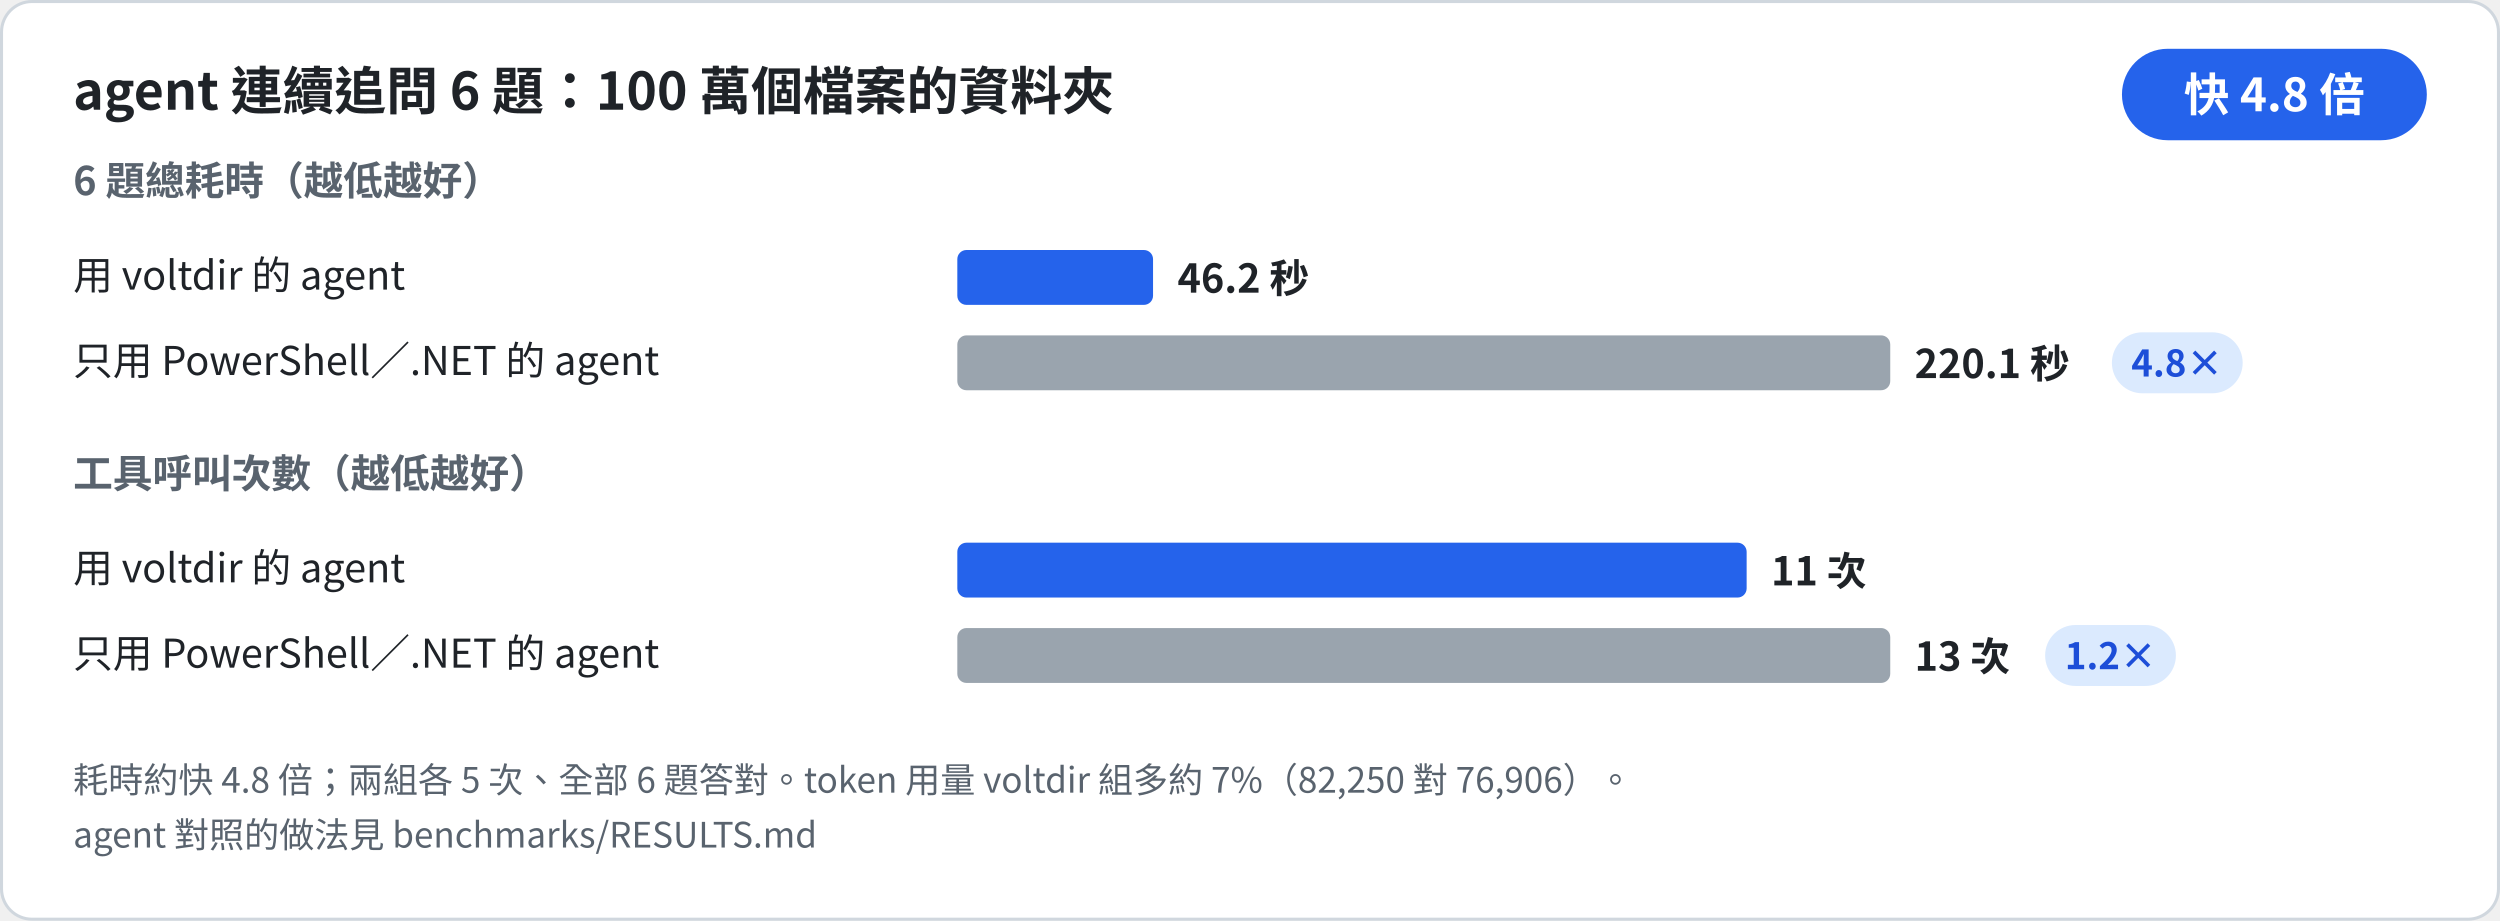
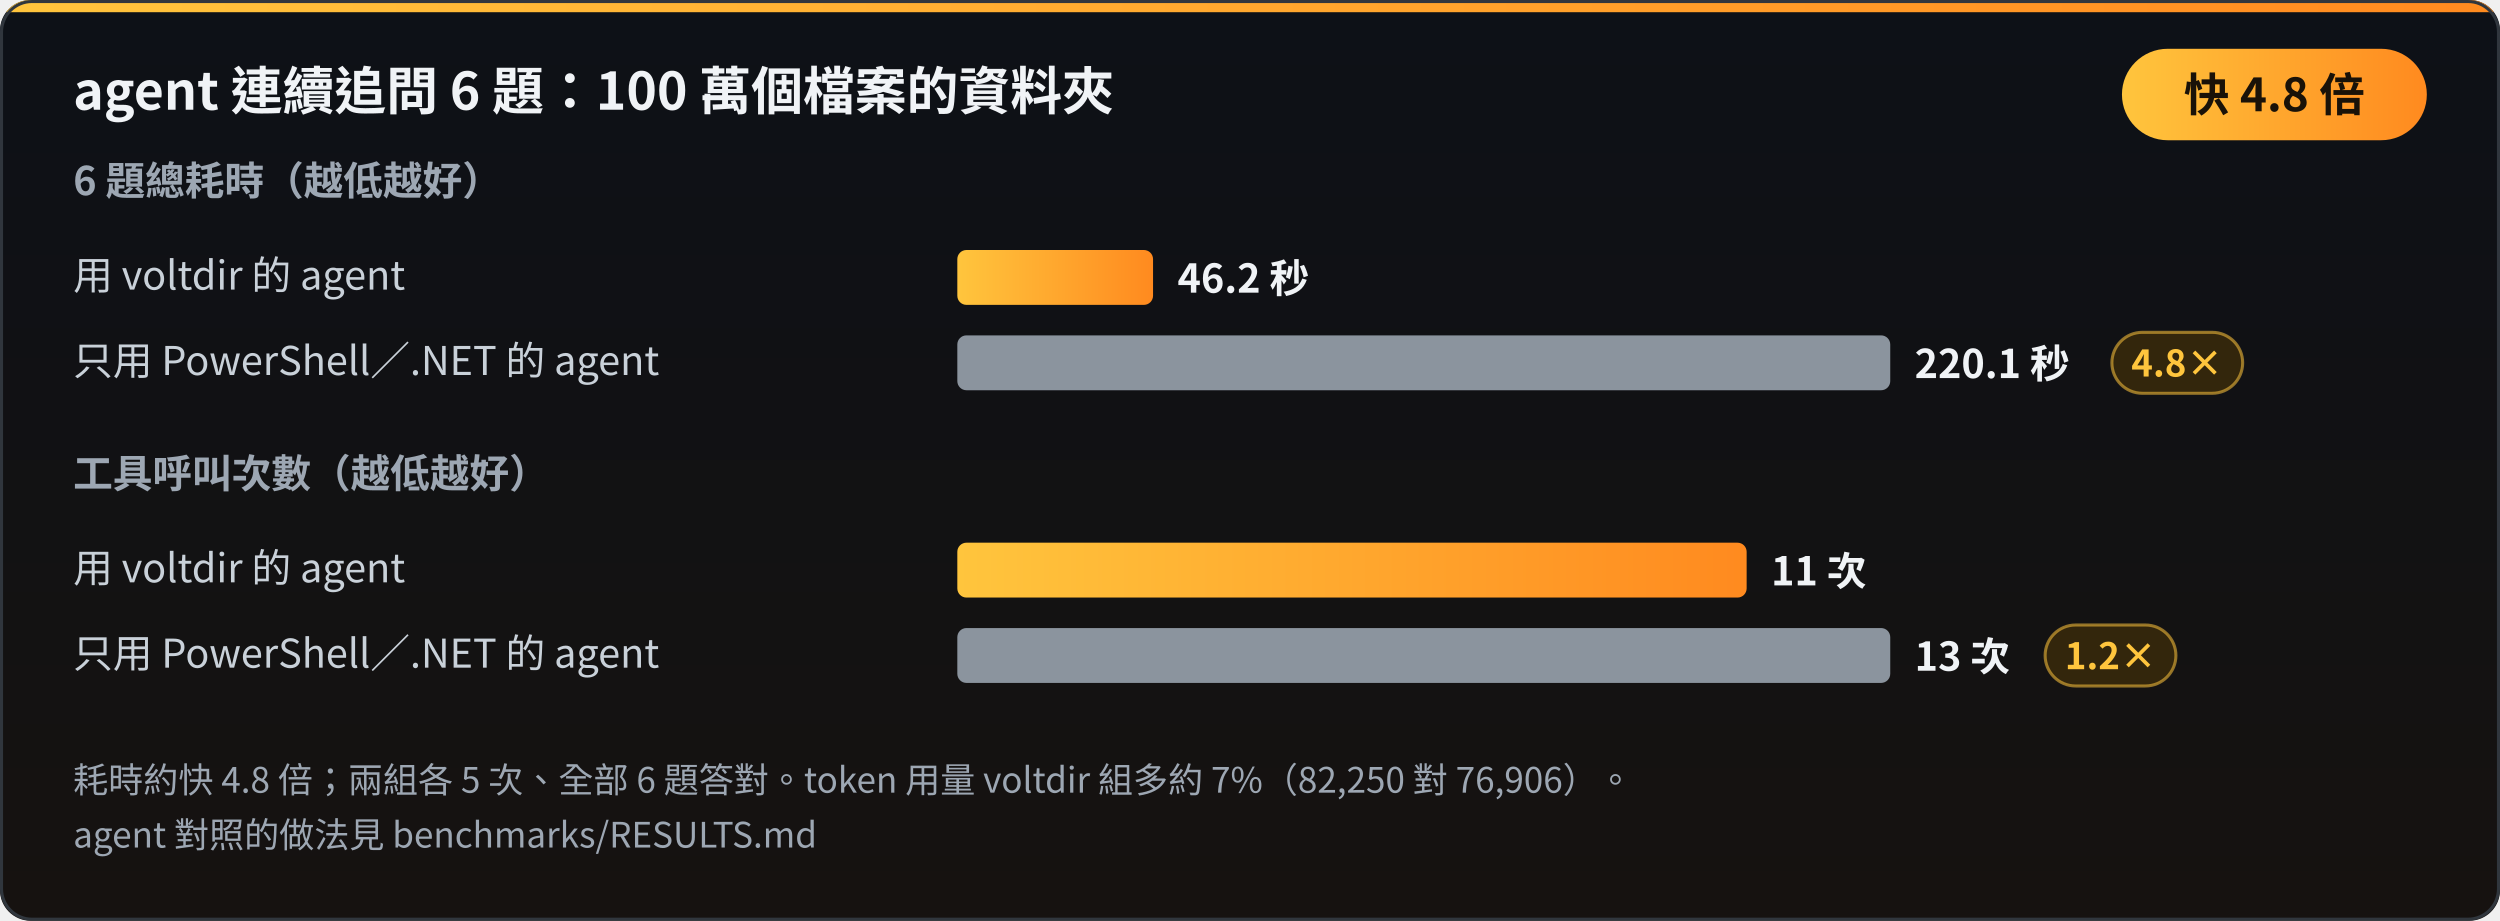
<svg xmlns="http://www.w3.org/2000/svg" width="820" height="302" viewBox="0 0 820 302" role="img" aria-label="agent 連續追問 6 題：100 萬個檔案的資料夾">
-   <rect x="0.5" y="0.5" width="819" height="301" rx="10" fill="#ffffff" stroke="#d0d7de" />
-   <rect x="696.0" y="16" width="100.0" height="30" rx="15" fill="#2563eb" />
-   <text x="746.0" y="36.5" text-anchor="middle" font-family="'Segoe UI', 'Microsoft JhengHei', 'Microsoft YaHei', 'Yu Gothic', 'Meiryo', 'Malgun Gothic', 'PingFang TC', 'PingFang SC', 'Hiragino Sans', 'Apple SD Gothic Neo', 'Noto Sans CJK TC', sans-serif" font-size="15" font-weight="800" fill="#ffffff">快 4.8 倍</text>
-   <text x="24" y="36" font-family="'Segoe UI', 'Microsoft JhengHei', 'Microsoft YaHei', 'Yu Gothic', 'Meiryo', 'Malgun Gothic', 'PingFang TC', 'PingFang SC', 'Hiragino Sans', 'Apple SD Gothic Neo', 'Noto Sans CJK TC', sans-serif" font-size="17" fill="#1f2328" font-weight="700">agent 連續追問 6 題：100 萬個檔案的資料夾</text>
-   <text x="24" y="64" font-family="'Segoe UI', 'Microsoft JhengHei', 'Microsoft YaHei', 'Yu Gothic', 'Meiryo', 'Malgun Gothic', 'PingFang TC', 'PingFang SC', 'Hiragino Sans', 'Apple SD Gothic Neo', 'Noto Sans CJK TC', sans-serif" font-size="13" fill="#59636e" font-weight="600">6 題總耗時（越低越好）</text>
-   <text x="24" y="95" font-family="'Segoe UI', 'Microsoft JhengHei', 'Microsoft YaHei', 'Yu Gothic', 'Meiryo', 'Malgun Gothic', 'PingFang TC', 'PingFang SC', 'Hiragino Sans', 'Apple SD Gothic Neo', 'Noto Sans CJK TC', sans-serif" font-size="13" fill="#1f2328" font-weight="normal">用 voltdir 的 agent</text>
-   <rect x="314" y="82" width="64.2" height="18" rx="3" fill="#2563eb" />
-   <text x="386.231" y="96" font-family="'Segoe UI', 'Microsoft JhengHei', 'Microsoft YaHei', 'Yu Gothic', 'Meiryo', 'Malgun Gothic', 'PingFang TC', 'PingFang SC', 'Hiragino Sans', 'Apple SD Gothic Neo', 'Noto Sans CJK TC', sans-serif" font-size="13" fill="#1f2328" font-weight="600">46.2 秒</text>
-   <text x="24" y="123" font-family="'Segoe UI', 'Microsoft JhengHei', 'Microsoft YaHei', 'Yu Gothic', 'Meiryo', 'Malgun Gothic', 'PingFang TC', 'PingFang SC', 'Hiragino Sans', 'Apple SD Gothic Neo', 'Noto Sans CJK TC', sans-serif" font-size="13" fill="#1f2328" font-weight="normal">只用 PowerShell／.NET 的 agent</text>
-   <rect x="314" y="110" width="306.0" height="18" rx="3" fill="#9aa4ae" />
-   <text x="628.0" y="124" font-family="'Segoe UI', 'Microsoft JhengHei', 'Microsoft YaHei', 'Yu Gothic', 'Meiryo', 'Malgun Gothic', 'PingFang TC', 'PingFang SC', 'Hiragino Sans', 'Apple SD Gothic Neo', 'Noto Sans CJK TC', sans-serif" font-size="13" fill="#1f2328" font-weight="600">220.1 秒</text>
-   <rect x="692.7" y="109" width="42.9" height="20" rx="10" fill="#dbeafe" />
-   <text x="714.1" y="123.5" text-anchor="middle" font-family="'Segoe UI', 'Microsoft JhengHei', 'Microsoft YaHei', 'Yu Gothic', 'Meiryo', 'Malgun Gothic', 'PingFang TC', 'PingFang SC', 'Hiragino Sans', 'Apple SD Gothic Neo', 'Noto Sans CJK TC', sans-serif" font-size="12" font-weight="700" fill="#1d4ed8">4.8×</text>
-   <text x="24" y="160" font-family="'Segoe UI', 'Microsoft JhengHei', 'Microsoft YaHei', 'Yu Gothic', 'Meiryo', 'Malgun Gothic', 'PingFang TC', 'PingFang SC', 'Hiragino Sans', 'Apple SD Gothic Neo', 'Noto Sans CJK TC', sans-serif" font-size="13" fill="#59636e" font-weight="600">工具呼叫次數（越低越好）</text>
-   <text x="24" y="191" font-family="'Segoe UI', 'Microsoft JhengHei', 'Microsoft YaHei', 'Yu Gothic', 'Meiryo', 'Malgun Gothic', 'PingFang TC', 'PingFang SC', 'Hiragino Sans', 'Apple SD Gothic Neo', 'Noto Sans CJK TC', sans-serif" font-size="13" fill="#1f2328" font-weight="normal">用 voltdir 的 agent</text>
-   <rect x="314" y="178" width="258.9" height="18" rx="3" fill="#2563eb" />
-   <text x="580.923" y="192" font-family="'Segoe UI', 'Microsoft JhengHei', 'Microsoft YaHei', 'Yu Gothic', 'Meiryo', 'Malgun Gothic', 'PingFang TC', 'PingFang SC', 'Hiragino Sans', 'Apple SD Gothic Neo', 'Noto Sans CJK TC', sans-serif" font-size="13" fill="#1f2328" font-weight="600">11 次</text>
-   <text x="24" y="219" font-family="'Segoe UI', 'Microsoft JhengHei', 'Microsoft YaHei', 'Yu Gothic', 'Meiryo', 'Malgun Gothic', 'PingFang TC', 'PingFang SC', 'Hiragino Sans', 'Apple SD Gothic Neo', 'Noto Sans CJK TC', sans-serif" font-size="13" fill="#1f2328" font-weight="normal">只用 PowerShell／.NET 的 agent</text>
-   <rect x="314" y="206" width="306.0" height="18" rx="3" fill="#9aa4ae" />
-   <text x="628.0" y="220" font-family="'Segoe UI', 'Microsoft JhengHei', 'Microsoft YaHei', 'Yu Gothic', 'Meiryo', 'Malgun Gothic', 'PingFang TC', 'PingFang SC', 'Hiragino Sans', 'Apple SD Gothic Neo', 'Noto Sans CJK TC', sans-serif" font-size="13" fill="#1f2328" font-weight="600">13 次</text>
-   <rect x="670.8" y="205" width="42.9" height="20" rx="10" fill="#dbeafe" />
-   <text x="692.3" y="219.5" text-anchor="middle" font-family="'Segoe UI', 'Microsoft JhengHei', 'Microsoft YaHei', 'Yu Gothic', 'Meiryo', 'Malgun Gothic', 'PingFang TC', 'PingFang SC', 'Hiragino Sans', 'Apple SD Gothic Neo', 'Noto Sans CJK TC', sans-serif" font-size="12" font-weight="700" fill="#1d4ed8">1.2×</text>
-   <text x="24" y="260" font-family="'Segoe UI', 'Microsoft JhengHei', 'Microsoft YaHei', 'Yu Gothic', 'Meiryo', 'Malgun Gothic', 'PingFang TC', 'PingFang SC', 'Hiragino Sans', 'Apple SD Gothic Neo', 'Noto Sans CJK TC', sans-serif" font-size="11.5" fill="#59636e" font-weight="normal">耗時約快 4.8 倍；兩組各 5 次、全部 6 題答對。token 用量 voltdir 組多約 7%（82,250 對 76,906）。</text>
-   <text x="24" y="278" font-family="'Segoe UI', 'Microsoft JhengHei', 'Microsoft YaHei', 'Yu Gothic', 'Meiryo', 'Malgun Gothic', 'PingFang TC', 'PingFang SC', 'Hiragino Sans', 'Apple SD Gothic Neo', 'Noto Sans CJK TC', sans-serif" font-size="11.5" fill="#59636e" font-weight="normal">agent 對照的做法見 benchmarks/RESULTS.md</text>
+   <defs>
+     <linearGradient id="amber" x1="0" y1="0" x2="1" y2="0">
+       <stop offset="0" stop-color="#ffc53d" />
+       <stop offset="1" stop-color="#ff8a1f" />
+     </linearGradient>
+     <linearGradient id="card" x1="0" y1="0" x2="0" y2="1">
+       <stop offset="0" stop-color="#0d1117" />
+       <stop offset="1" stop-color="#161210" />
+     </linearGradient>
+     <clipPath id="clip">
+       <rect width="820" height="302" rx="10" />
+     </clipPath>
+   </defs>
+   <g clip-path="url(#clip)">
+     <rect width="820" height="302" fill="url(#card)" />
+     <rect width="820" height="4" fill="url(#amber)" />
+   </g>
+   <rect x="0.5" y="0.5" width="819" height="301" rx="10" fill="none" stroke="#30363d" />
+   <rect x="696.0" y="16" width="100.0" height="30" rx="15" fill="url(#amber)" />
+   <text x="746.0" y="36.5" text-anchor="middle" font-family="'Segoe UI', 'Microsoft JhengHei', 'Microsoft YaHei', 'Yu Gothic', 'Meiryo', 'Malgun Gothic', 'PingFang TC', 'PingFang SC', 'Hiragino Sans', 'Apple SD Gothic Neo', 'Noto Sans CJK TC', sans-serif" font-size="15" font-weight="800" fill="#1a1208">快 4.8 倍</text>
+   <text x="24" y="36" font-family="'Segoe UI', 'Microsoft JhengHei', 'Microsoft YaHei', 'Yu Gothic', 'Meiryo', 'Malgun Gothic', 'PingFang TC', 'PingFang SC', 'Hiragino Sans', 'Apple SD Gothic Neo', 'Noto Sans CJK TC', sans-serif" font-size="17" fill="#f0f3f6" font-weight="700">agent 連續追問 6 題：100 萬個檔案的資料夾</text>
+   <text x="24" y="64" font-family="'Segoe UI', 'Microsoft JhengHei', 'Microsoft YaHei', 'Yu Gothic', 'Meiryo', 'Malgun Gothic', 'PingFang TC', 'PingFang SC', 'Hiragino Sans', 'Apple SD Gothic Neo', 'Noto Sans CJK TC', sans-serif" font-size="13" fill="#9da7b3" font-weight="600">6 題總耗時（越低越好）</text>
+   <text x="24" y="95" font-family="'Segoe UI', 'Microsoft JhengHei', 'Microsoft YaHei', 'Yu Gothic', 'Meiryo', 'Malgun Gothic', 'PingFang TC', 'PingFang SC', 'Hiragino Sans', 'Apple SD Gothic Neo', 'Noto Sans CJK TC', sans-serif" font-size="13" fill="#c9d1d9" font-weight="normal">用 voltdir 的 agent</text>
+   <rect x="314" y="82" width="64.2" height="18" rx="3" fill="url(#amber)" />
+   <text x="386.231" y="96" font-family="'Segoe UI', 'Microsoft JhengHei', 'Microsoft YaHei', 'Yu Gothic', 'Meiryo', 'Malgun Gothic', 'PingFang TC', 'PingFang SC', 'Hiragino Sans', 'Apple SD Gothic Neo', 'Noto Sans CJK TC', sans-serif" font-size="13" fill="#f0f3f6" font-weight="600">46.2 秒</text>
+   <text x="24" y="123" font-family="'Segoe UI', 'Microsoft JhengHei', 'Microsoft YaHei', 'Yu Gothic', 'Meiryo', 'Malgun Gothic', 'PingFang TC', 'PingFang SC', 'Hiragino Sans', 'Apple SD Gothic Neo', 'Noto Sans CJK TC', sans-serif" font-size="13" fill="#c9d1d9" font-weight="normal">只用 PowerShell／.NET 的 agent</text>
+   <rect x="314" y="110" width="306.0" height="18" rx="3" fill="#8b949e" />
+   <text x="628.0" y="124" font-family="'Segoe UI', 'Microsoft JhengHei', 'Microsoft YaHei', 'Yu Gothic', 'Meiryo', 'Malgun Gothic', 'PingFang TC', 'PingFang SC', 'Hiragino Sans', 'Apple SD Gothic Neo', 'Noto Sans CJK TC', sans-serif" font-size="13" fill="#f0f3f6" font-weight="600">220.1 秒</text>
+   <rect x="692.7" y="109" width="42.9" height="20" rx="10" fill="#33260c" stroke="#ffc53d" stroke-opacity="0.55" />
+   <text x="714.1" y="123.5" text-anchor="middle" font-family="'Segoe UI', 'Microsoft JhengHei', 'Microsoft YaHei', 'Yu Gothic', 'Meiryo', 'Malgun Gothic', 'PingFang TC', 'PingFang SC', 'Hiragino Sans', 'Apple SD Gothic Neo', 'Noto Sans CJK TC', sans-serif" font-size="12" font-weight="700" fill="#ffc53d">4.8×</text>
+   <text x="24" y="160" font-family="'Segoe UI', 'Microsoft JhengHei', 'Microsoft YaHei', 'Yu Gothic', 'Meiryo', 'Malgun Gothic', 'PingFang TC', 'PingFang SC', 'Hiragino Sans', 'Apple SD Gothic Neo', 'Noto Sans CJK TC', sans-serif" font-size="13" fill="#9da7b3" font-weight="600">工具呼叫次數（越低越好）</text>
+   <text x="24" y="191" font-family="'Segoe UI', 'Microsoft JhengHei', 'Microsoft YaHei', 'Yu Gothic', 'Meiryo', 'Malgun Gothic', 'PingFang TC', 'PingFang SC', 'Hiragino Sans', 'Apple SD Gothic Neo', 'Noto Sans CJK TC', sans-serif" font-size="13" fill="#c9d1d9" font-weight="normal">用 voltdir 的 agent</text>
+   <rect x="314" y="178" width="258.9" height="18" rx="3" fill="url(#amber)" />
+   <text x="580.923" y="192" font-family="'Segoe UI', 'Microsoft JhengHei', 'Microsoft YaHei', 'Yu Gothic', 'Meiryo', 'Malgun Gothic', 'PingFang TC', 'PingFang SC', 'Hiragino Sans', 'Apple SD Gothic Neo', 'Noto Sans CJK TC', sans-serif" font-size="13" fill="#f0f3f6" font-weight="600">11 次</text>
+   <text x="24" y="219" font-family="'Segoe UI', 'Microsoft JhengHei', 'Microsoft YaHei', 'Yu Gothic', 'Meiryo', 'Malgun Gothic', 'PingFang TC', 'PingFang SC', 'Hiragino Sans', 'Apple SD Gothic Neo', 'Noto Sans CJK TC', sans-serif" font-size="13" fill="#c9d1d9" font-weight="normal">只用 PowerShell／.NET 的 agent</text>
+   <rect x="314" y="206" width="306.0" height="18" rx="3" fill="#8b949e" />
+   <text x="628.0" y="220" font-family="'Segoe UI', 'Microsoft JhengHei', 'Microsoft YaHei', 'Yu Gothic', 'Meiryo', 'Malgun Gothic', 'PingFang TC', 'PingFang SC', 'Hiragino Sans', 'Apple SD Gothic Neo', 'Noto Sans CJK TC', sans-serif" font-size="13" fill="#f0f3f6" font-weight="600">13 次</text>
+   <rect x="670.8" y="205" width="42.9" height="20" rx="10" fill="#33260c" stroke="#ffc53d" stroke-opacity="0.55" />
+   <text x="692.3" y="219.5" text-anchor="middle" font-family="'Segoe UI', 'Microsoft JhengHei', 'Microsoft YaHei', 'Yu Gothic', 'Meiryo', 'Malgun Gothic', 'PingFang TC', 'PingFang SC', 'Hiragino Sans', 'Apple SD Gothic Neo', 'Noto Sans CJK TC', sans-serif" font-size="12" font-weight="700" fill="#ffc53d">1.2×</text>
+   <text x="24" y="260" font-family="'Segoe UI', 'Microsoft JhengHei', 'Microsoft YaHei', 'Yu Gothic', 'Meiryo', 'Malgun Gothic', 'PingFang TC', 'PingFang SC', 'Hiragino Sans', 'Apple SD Gothic Neo', 'Noto Sans CJK TC', sans-serif" font-size="11.5" fill="#9da7b3" font-weight="normal">耗時約快 4.8 倍；兩組各 5 次、全部 6 題答對。token 用量 voltdir 組多約 7%（82,250 對 76,906）。</text>
+   <text x="24" y="278" font-family="'Segoe UI', 'Microsoft JhengHei', 'Microsoft YaHei', 'Yu Gothic', 'Meiryo', 'Malgun Gothic', 'PingFang TC', 'PingFang SC', 'Hiragino Sans', 'Apple SD Gothic Neo', 'Noto Sans CJK TC', sans-serif" font-size="11.5" fill="#9da7b3" font-weight="normal">agent 對照的做法見 benchmarks/RESULTS.md</text>
</svg>
